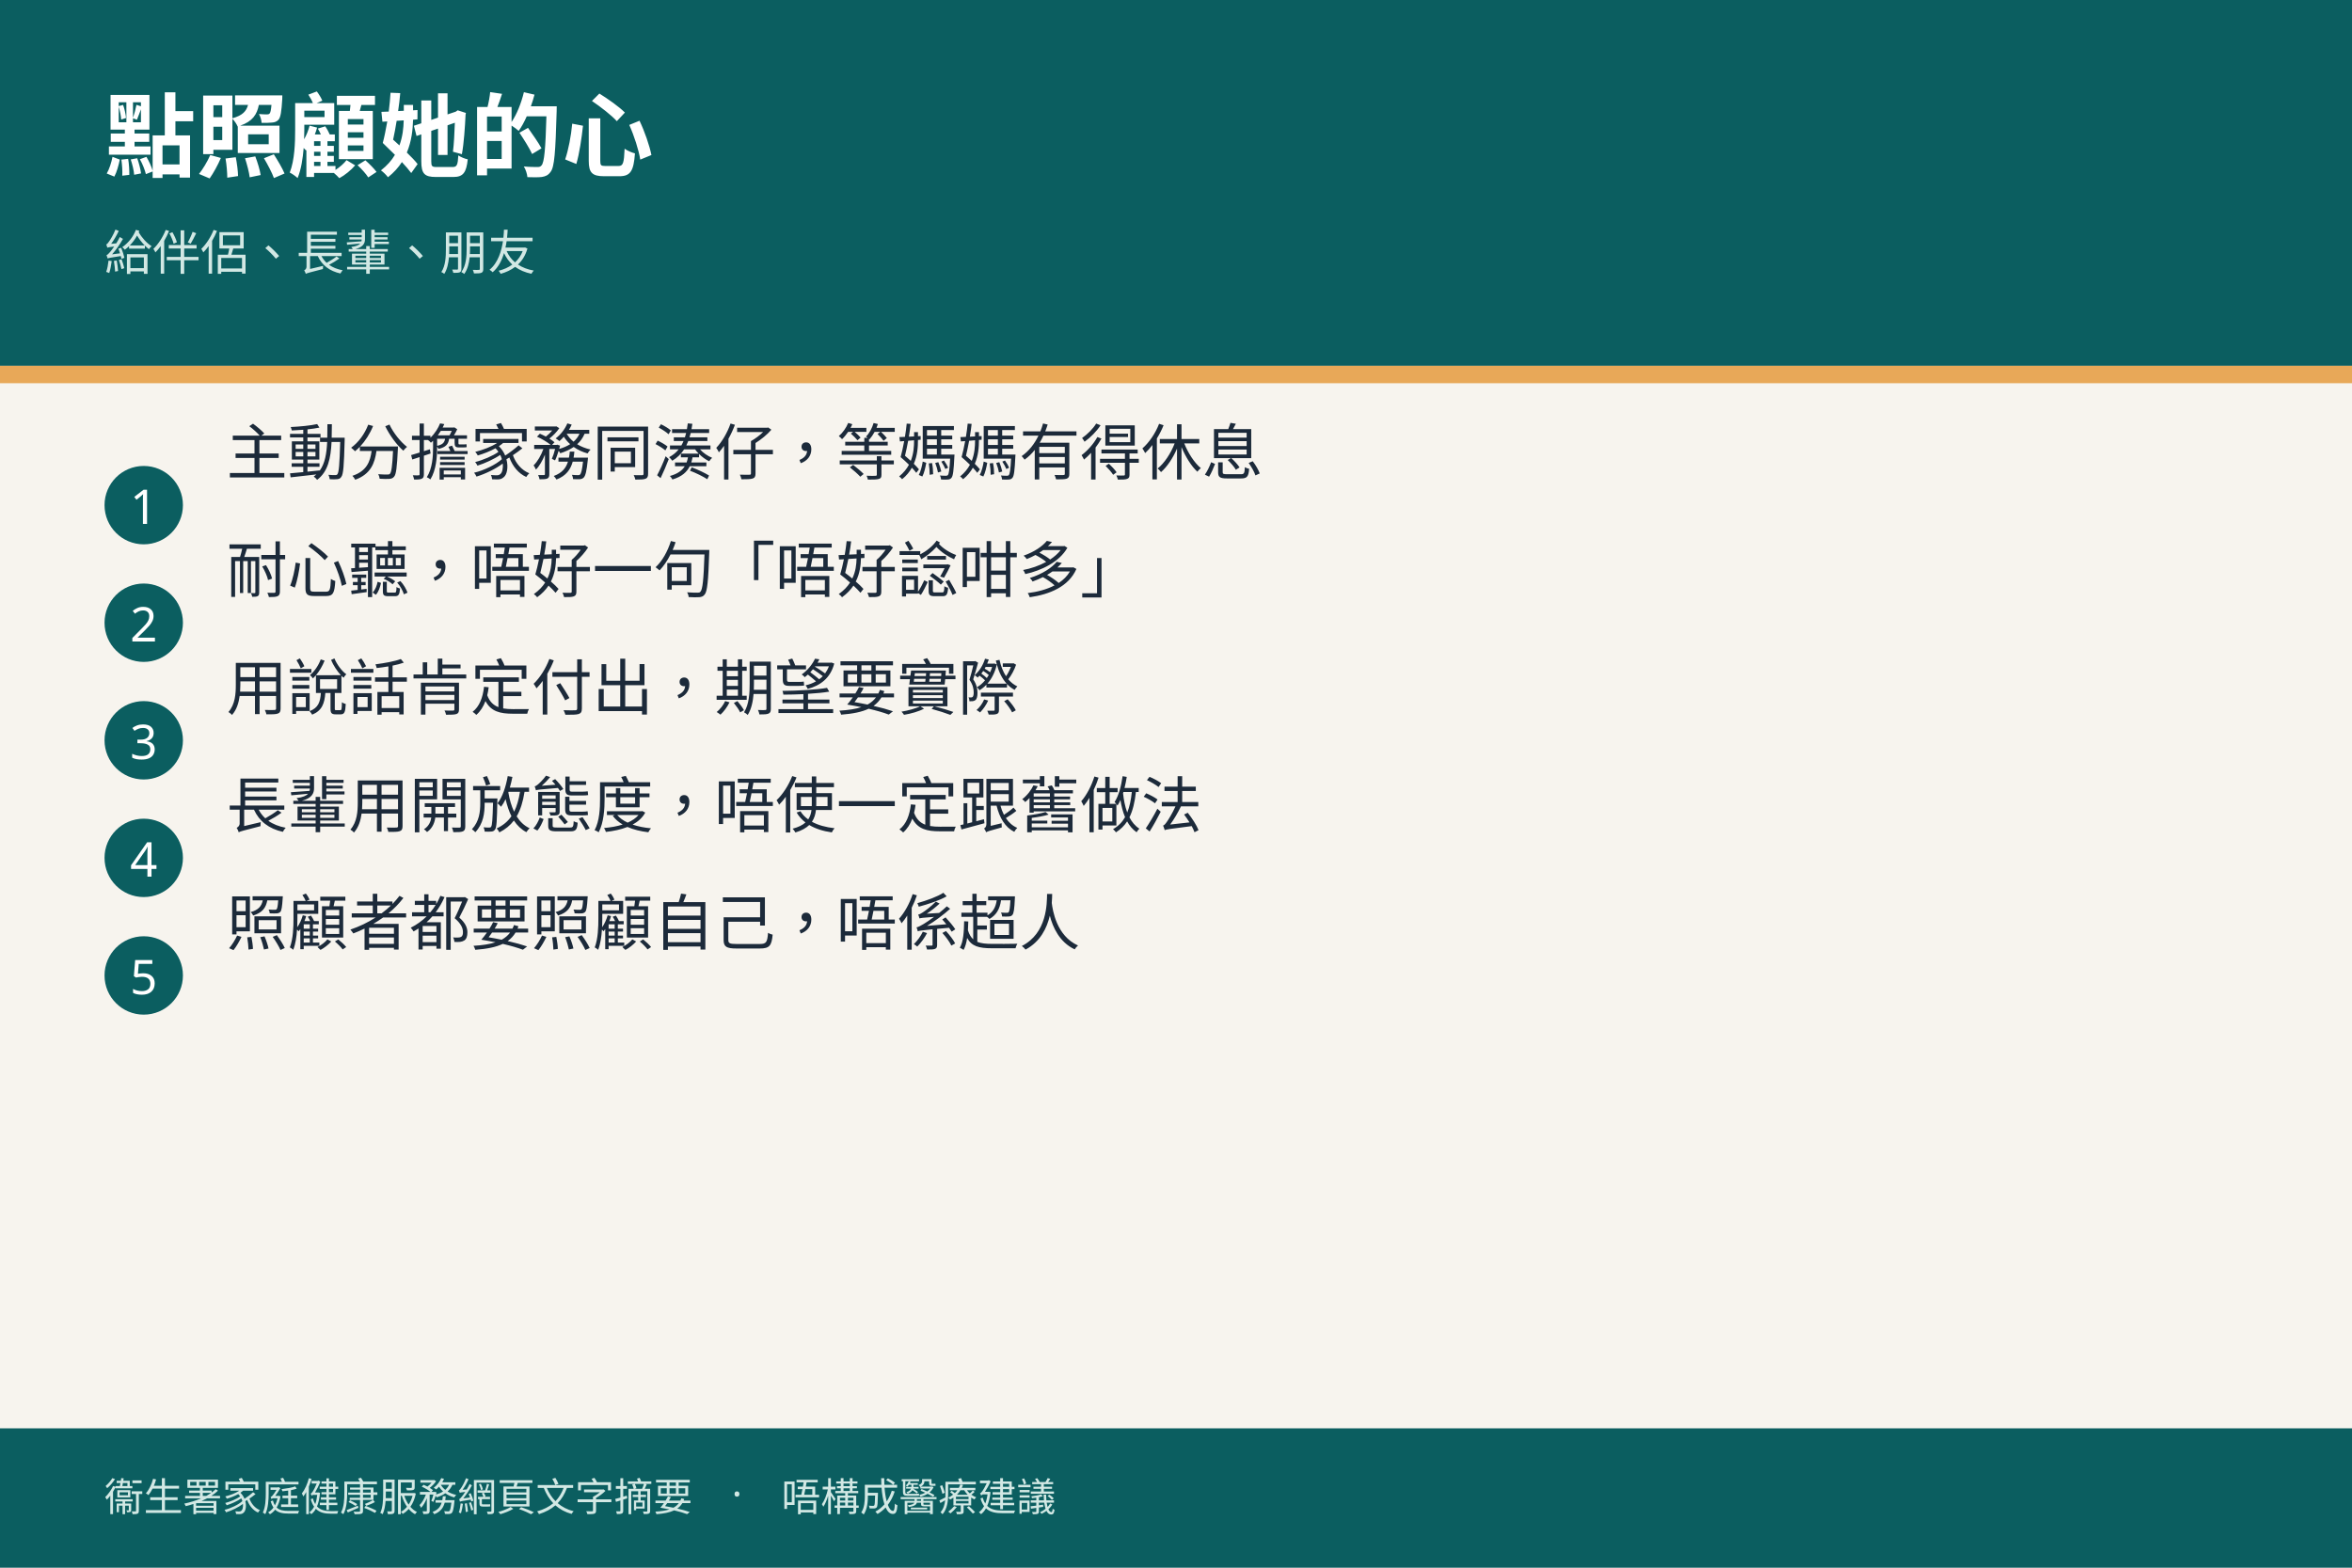
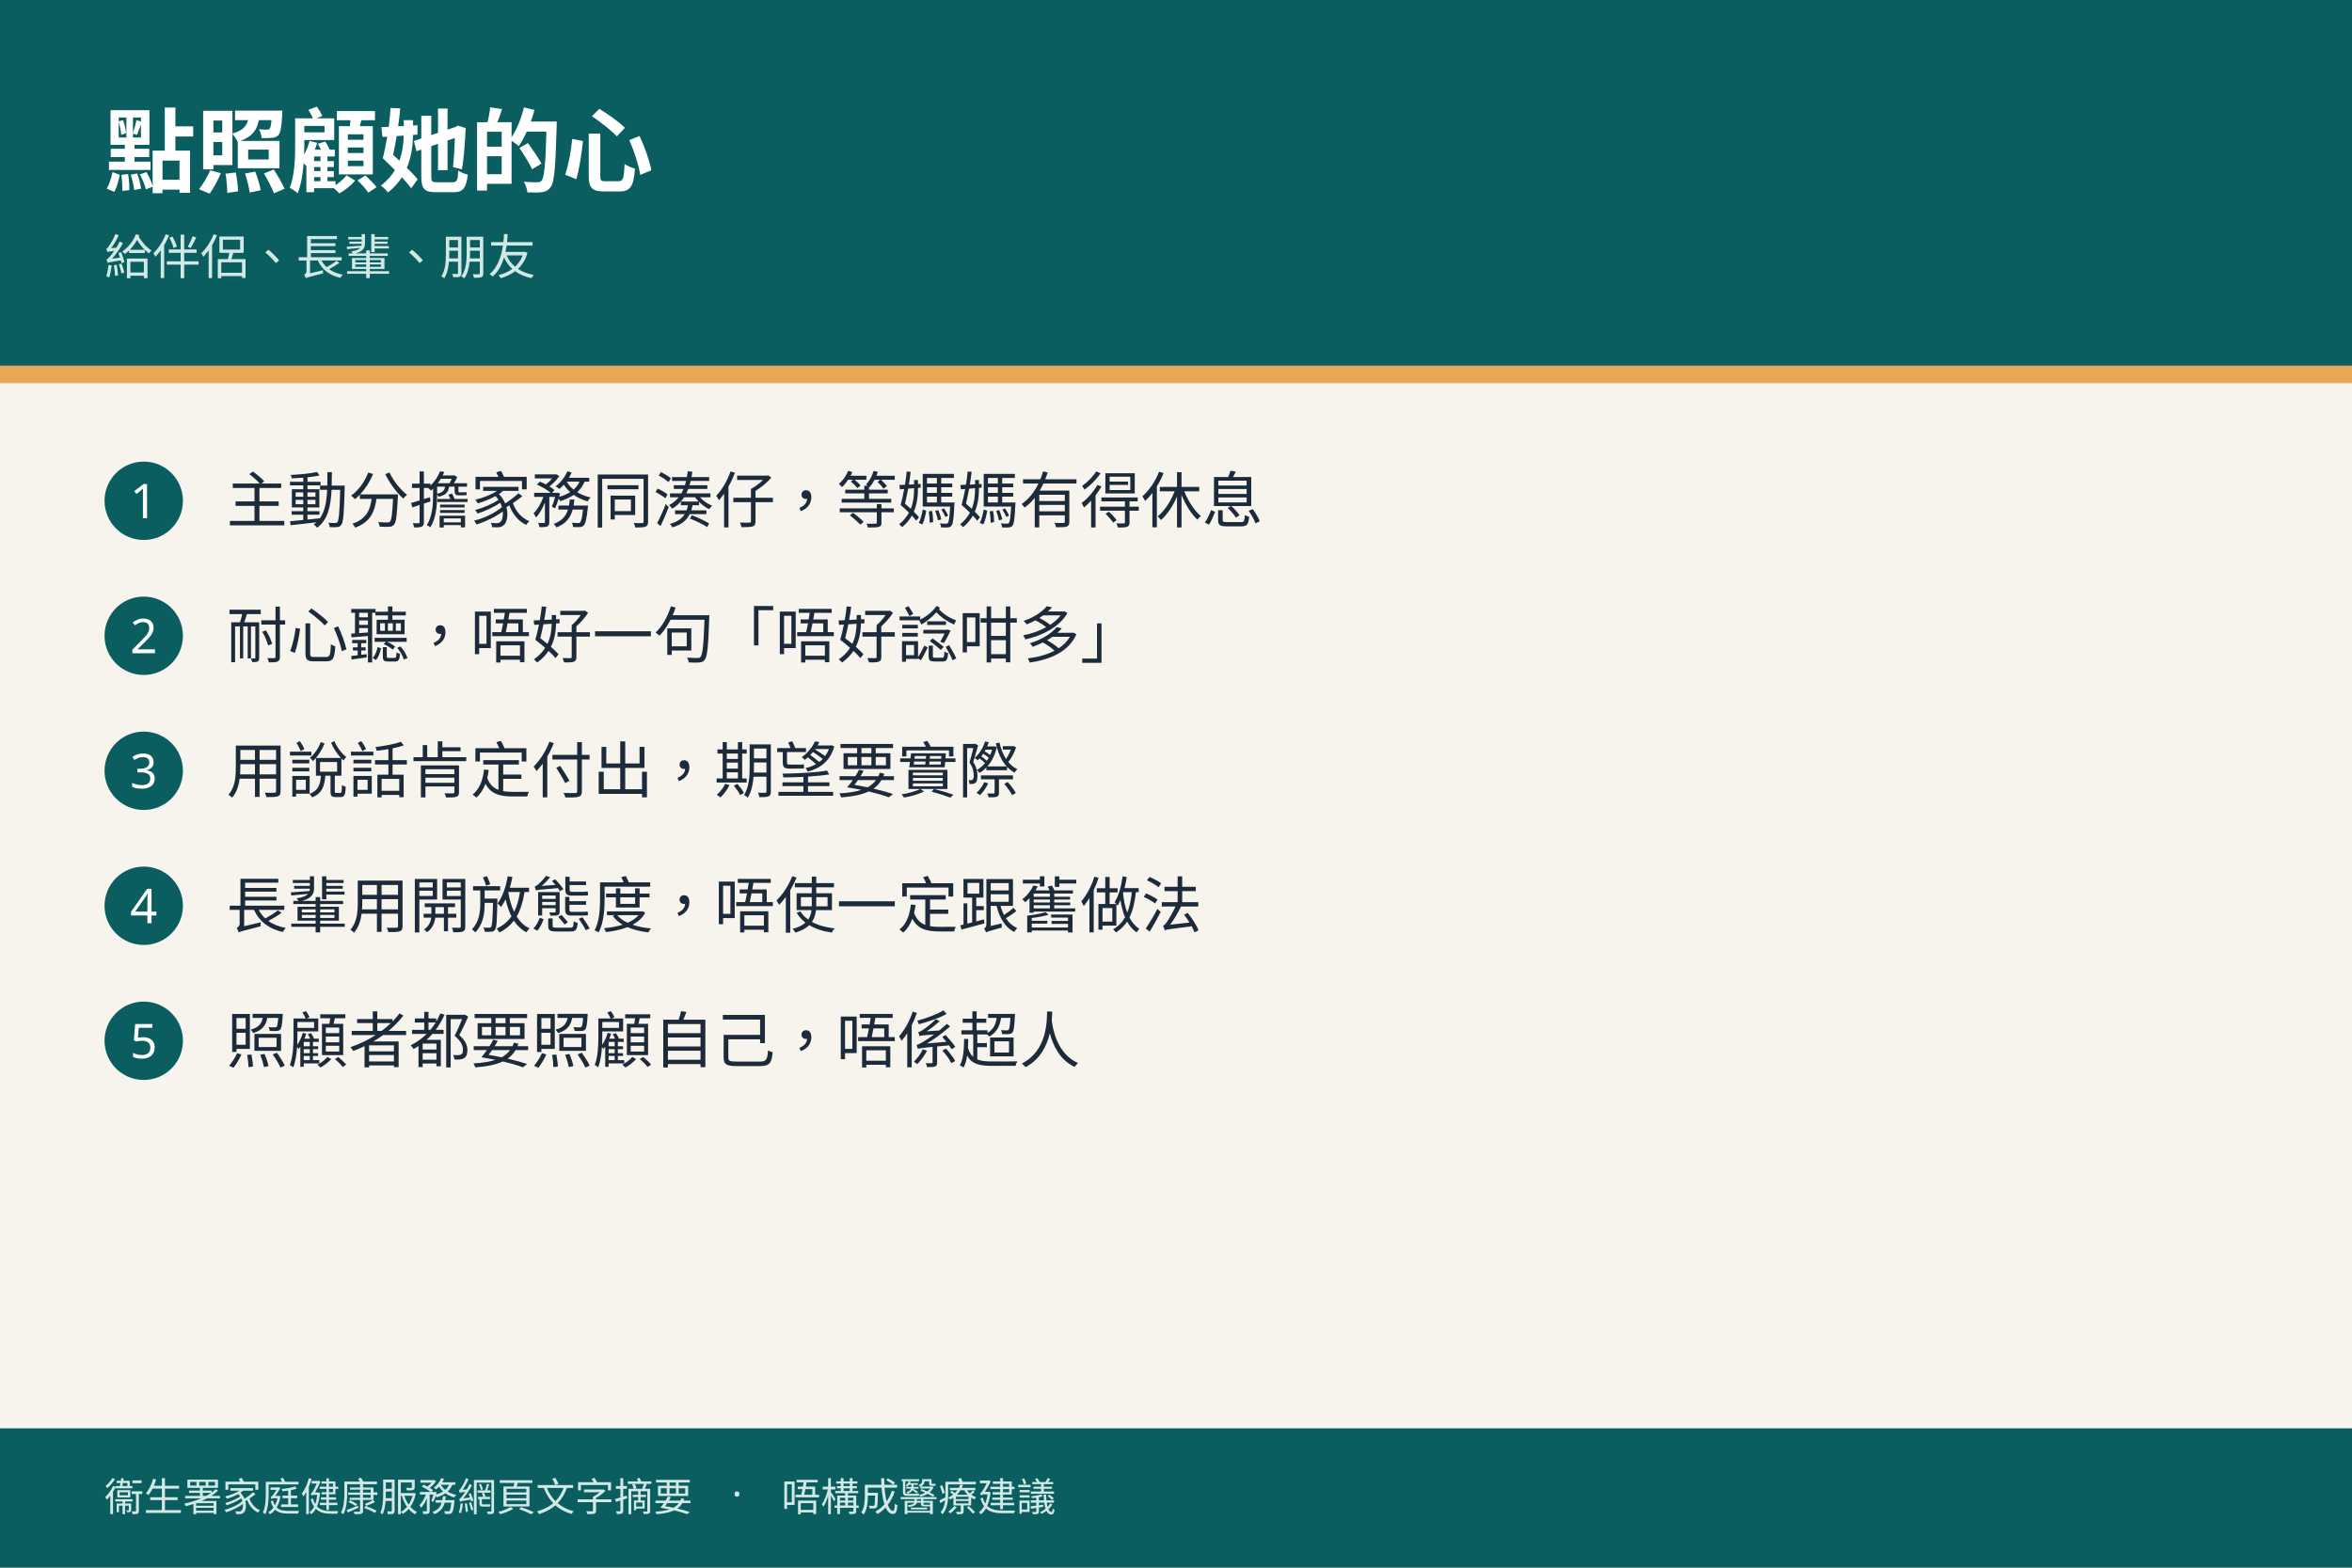
<svg xmlns="http://www.w3.org/2000/svg" viewBox="0 0 1080 720" width="100%" role="img" xml:lang="zh-Hant-HK">
  <style>text{font-family:"PingFang HK","Heiti TC","Noto Sans TC","Hiragino Sans CNS",sans-serif}</style>
  <rect width="1080" height="720" fill="#f7f4ee" />
  <rect width="1080" height="168" fill="#0b5e60" />
  <rect y="168" width="1080" height="8" fill="#e8a858" />
-   <text x="48" y="78" fill="#ffffff" font-size="42" font-weight="600">點照顧她的心</text>
-   <text x="48" y="124" fill="#d2e8e4" font-size="22">給伴侶、長輩、朋友</text>
-   <circle cx="66" cy="232" r="18" fill="#0b5e60" />
-   <text x="66" y="233" fill="#ffffff" font-size="22" text-anchor="middle" dominant-baseline="middle">1</text>
-   <text x="104" y="218" fill="#1c2a3a" font-size="28">主動分擔家務同湊仔，等媽媽有得休息</text>
-   <circle cx="66" cy="286" r="18" fill="#0b5e60" />
-   <text x="66" y="287" fill="#ffffff" font-size="22" text-anchor="middle" dominant-baseline="middle">2</text>
-   <text x="104" y="272" fill="#1c2a3a" font-size="28">耐心聽，唔好一句「唔好諗咁多」</text>
-   <circle cx="66" cy="340" r="18" fill="#0b5e60" />
-   <text x="66" y="341" fill="#ffffff" font-size="22" text-anchor="middle" dominant-baseline="middle">3</text>
-   <text x="104" y="326" fill="#1c2a3a" font-size="28">用說話肯定付出，期望要實際</text>
-   <circle cx="66" cy="394" r="18" fill="#0b5e60" />
-   <text x="66" y="395" fill="#ffffff" font-size="22" text-anchor="middle" dominant-baseline="middle">4</text>
-   <text x="104" y="380" fill="#1c2a3a" font-size="28">長輩用開放態度，唔使一定跟舊做法</text>
-   <circle cx="66" cy="448" r="18" fill="#0b5e60" />
-   <text x="66" y="449" fill="#ffffff" font-size="22" text-anchor="middle" dominant-baseline="middle">5</text>
-   <text x="104" y="434" fill="#1c2a3a" font-size="28">照顧者都要照顧自己，唔係超人</text>
+   <text x="48" y="70" dy="15" fill="#ffffff" font-size="42" font-weight="600">點照顧她的心</text>
+   <text x="48" y="118" dy="8" fill="#d2e8e4" font-size="22">給伴侶、長輩、朋友</text>
+   <circle cx="66" cy="230" r="18" fill="#0b5e60" />
+   <text x="66" y="230" dy="8" fill="#ffffff" font-size="22" text-anchor="middle">1</text>
+   <text x="104" y="230" dy="10" fill="#1c2a3a" font-size="28">主動分擔家務同湊仔，等媽媽有得休息</text>
+   <circle cx="66" cy="292" r="18" fill="#0b5e60" />
+   <text x="66" y="292" dy="8" fill="#ffffff" font-size="22" text-anchor="middle">2</text>
+   <text x="104" y="292" dy="10" fill="#1c2a3a" font-size="28">耐心聽，唔好一句「唔好諗咁多」</text>
+   <circle cx="66" cy="354" r="18" fill="#0b5e60" />
+   <text x="66" y="354" dy="8" fill="#ffffff" font-size="22" text-anchor="middle">3</text>
+   <text x="104" y="354" dy="10" fill="#1c2a3a" font-size="28">用說話肯定付出，期望要實際</text>
+   <circle cx="66" cy="416" r="18" fill="#0b5e60" />
+   <text x="66" y="416" dy="8" fill="#ffffff" font-size="22" text-anchor="middle">4</text>
+   <text x="104" y="416" dy="10" fill="#1c2a3a" font-size="28">長輩用開放態度，唔使一定跟舊做法</text>
+   <circle cx="66" cy="478" r="18" fill="#0b5e60" />
+   <text x="66" y="478" dy="8" fill="#ffffff" font-size="22" text-anchor="middle">5</text>
+   <text x="104" y="478" dy="10" fill="#1c2a3a" font-size="28">照顧者都要照顧自己，唔係超人</text>
  <rect y="656" width="1080" height="64" fill="#0b5e60" />
-   <text x="48" y="694" fill="#d2e8e4" font-size="18">衞生署家庭健康服務網頁文字摘要　·　唔構成醫療建議</text>
+   <text x="48" y="688" dy="6" fill="#d2e8e4" font-size="18">衞生署家庭健康服務網頁文字摘要　·　唔構成醫療建議</text>
</svg>
